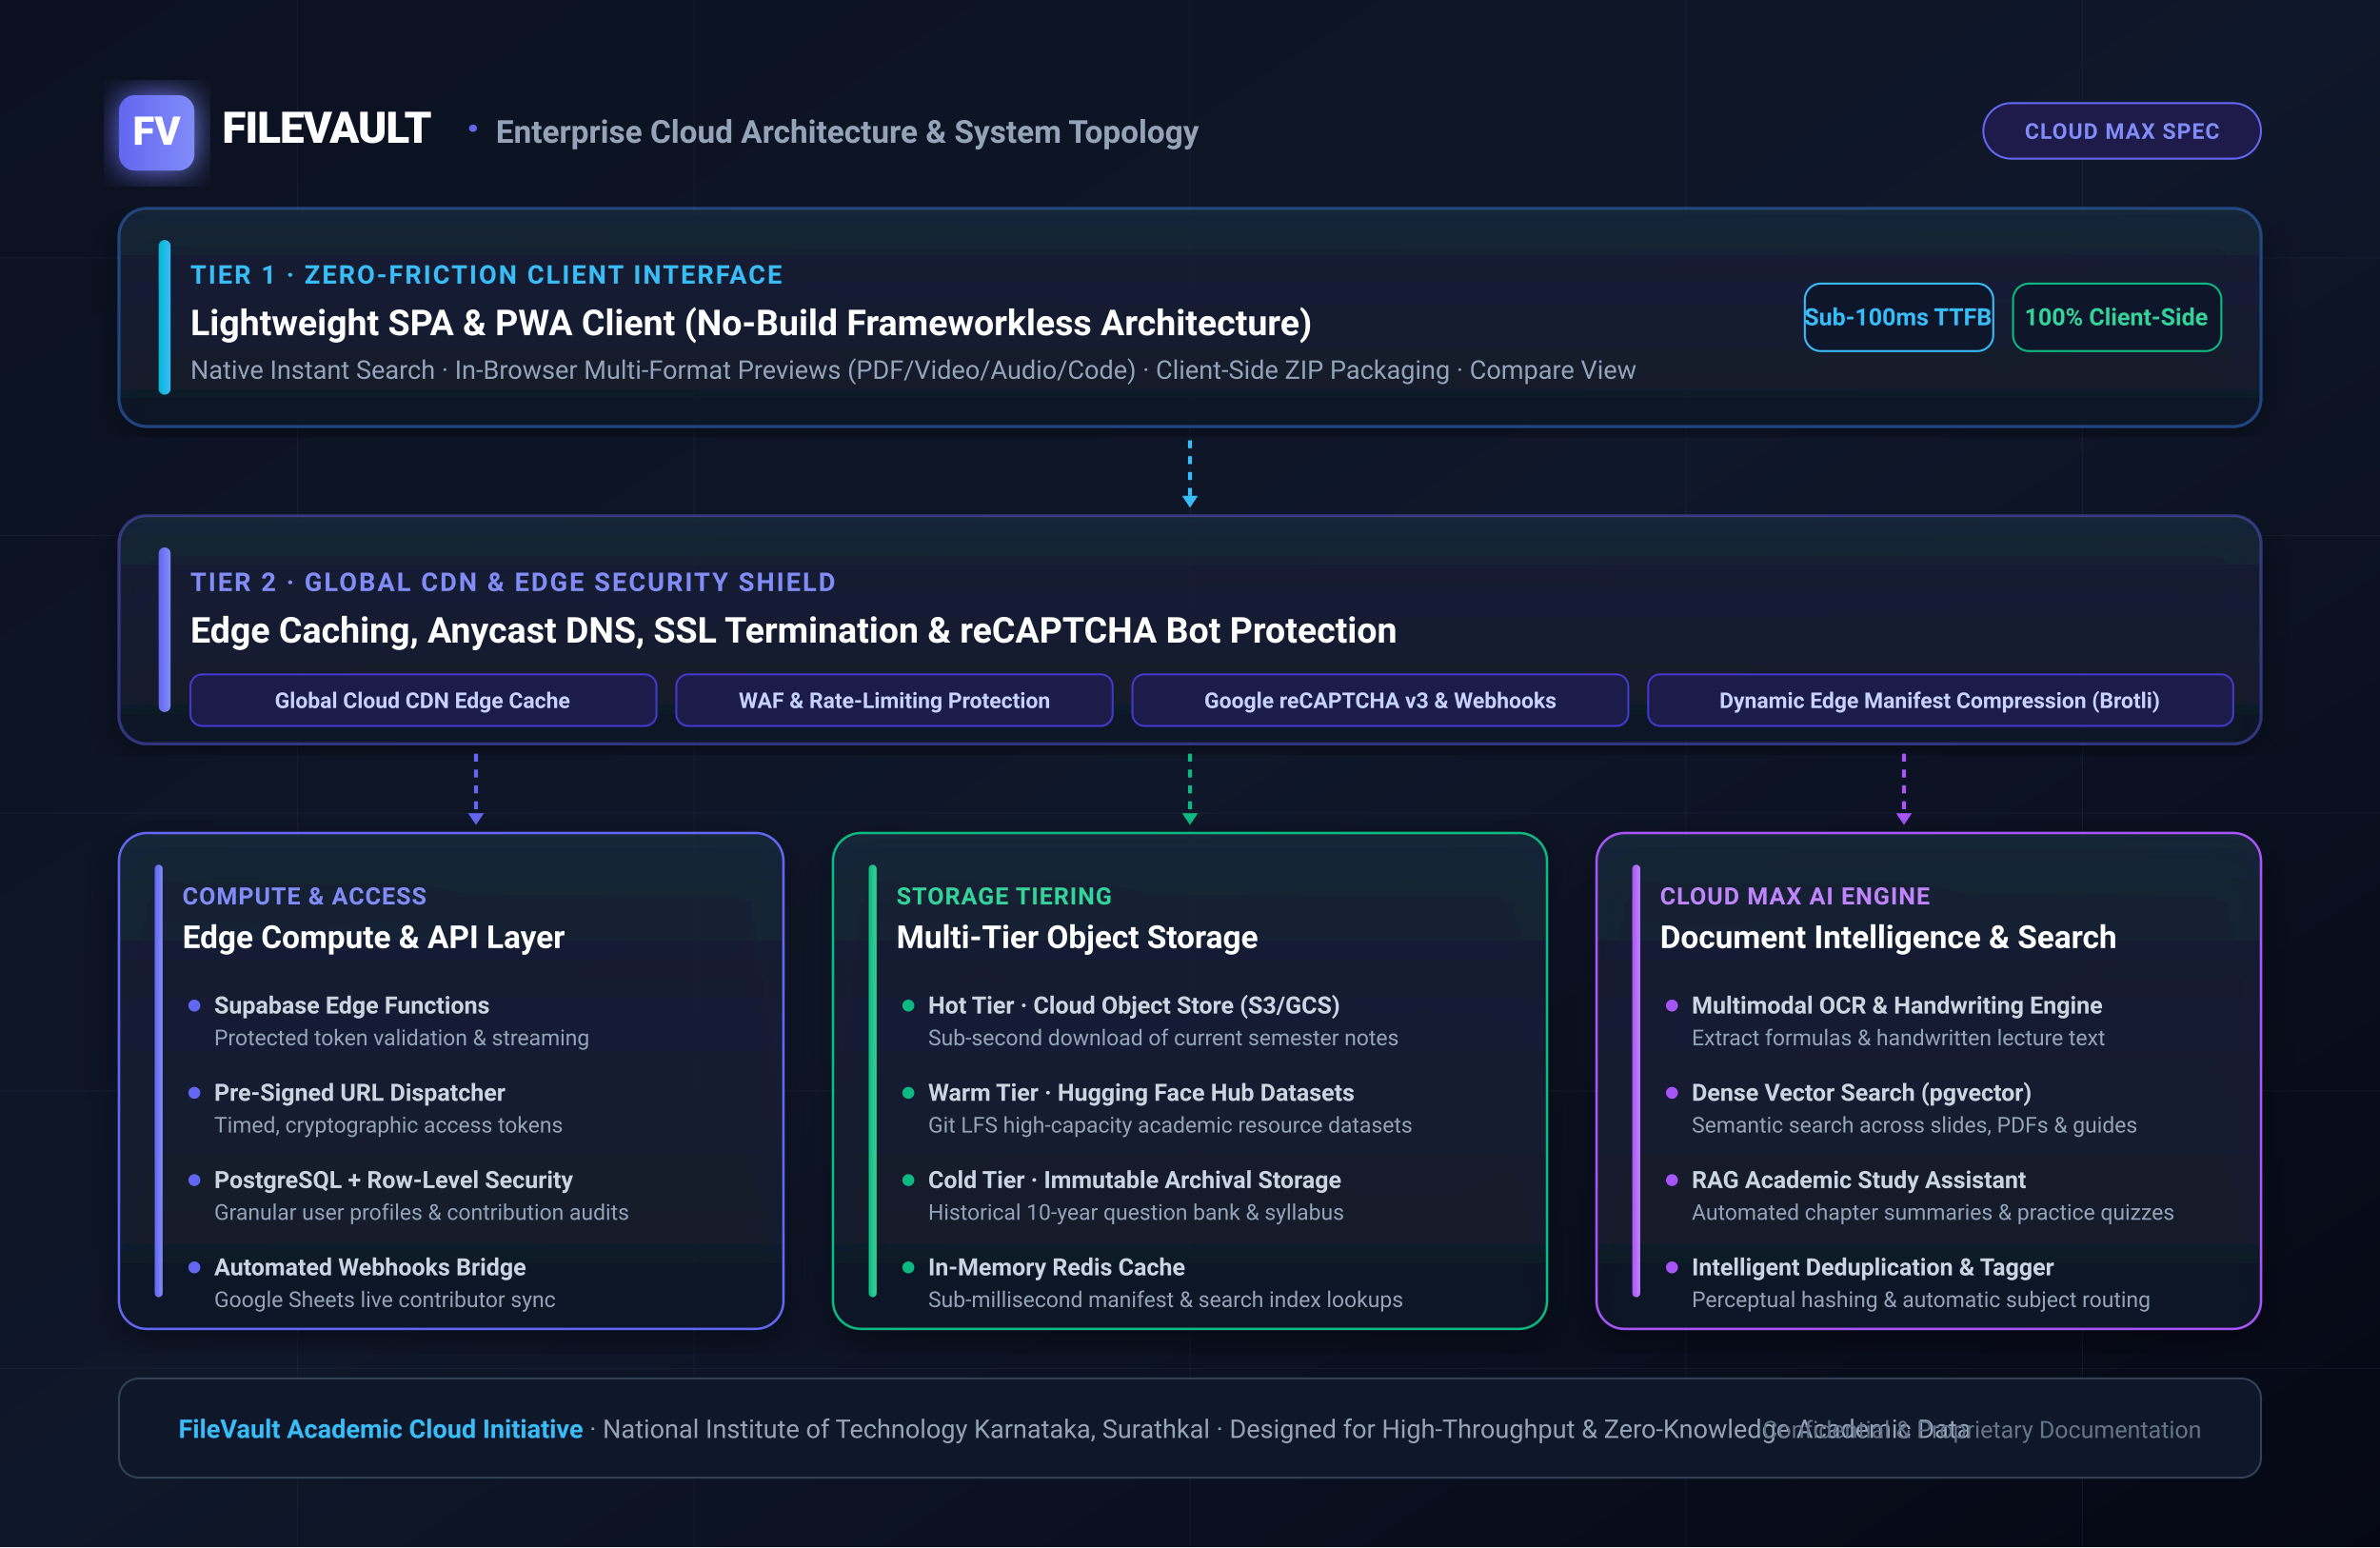
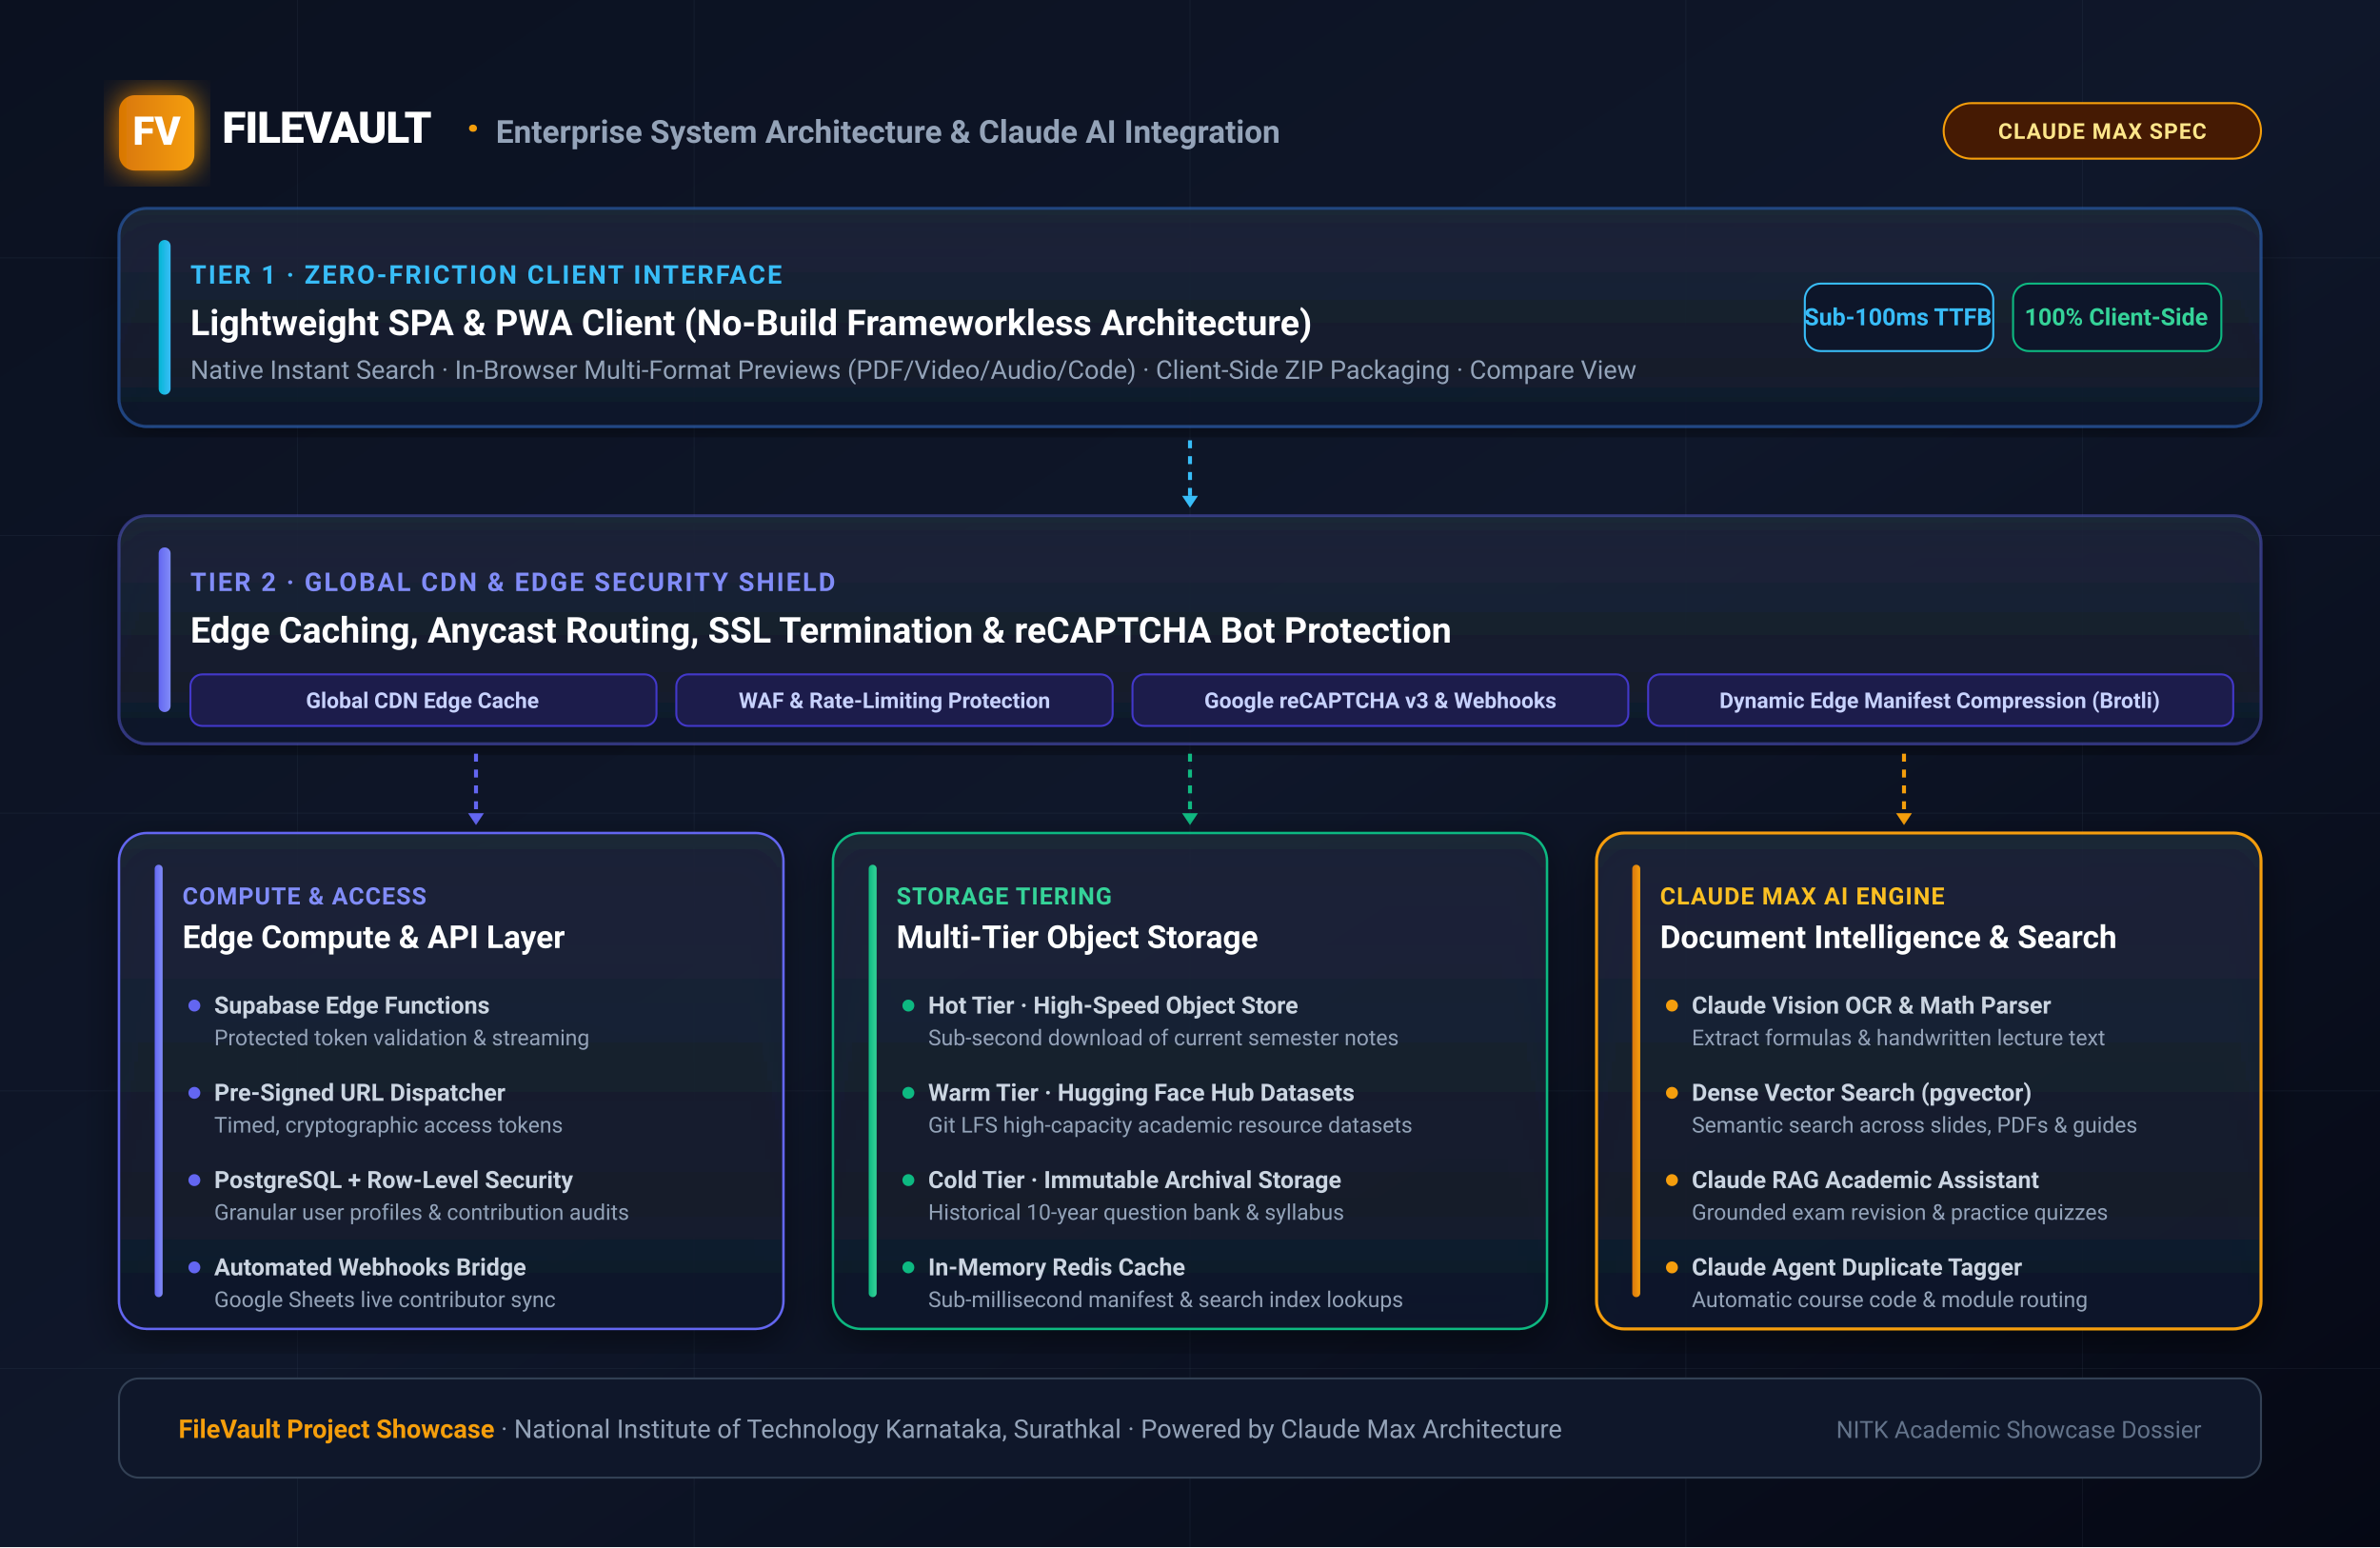
<svg xmlns="http://www.w3.org/2000/svg" viewBox="0 0 1200 780" width="100%" height="100%" style="background:#090d16; font-family:'Plus Jakarta Sans', -apple-system, BlinkMacSystemFont, 'Segoe UI', Roboto, sans-serif;">
  <defs>
    <linearGradient id="bgGrad" x1="0%" y1="0%" x2="100%" y2="100%">
      <stop offset="0%" stop-color="#0b1120" />
      <stop offset="50%" stop-color="#0f172a" />
      <stop offset="100%" stop-color="#050814" />
    </linearGradient>
    <linearGradient id="cardGrad" x1="0%" y1="0%" x2="0%" y2="100%">
-       <stop offset="0%" stop-color="#1e293b" stop-opacity="0.8" />
-       <stop offset="100%" stop-color="#0f172a" stop-opacity="0.9" />
+       <stop offset="0%" stop-color="#1e293b" stop-opacity="0.85" />
+       <stop offset="100%" stop-color="#0f172a" stop-opacity="0.95" />
+     </linearGradient>
+     <linearGradient id="accentClaude" x1="0%" y1="0%" x2="100%" y2="0%">
+       <stop offset="0%" stop-color="#d97706" />
+       <stop offset="100%" stop-color="#f59e0b" />
    </linearGradient>
    <linearGradient id="accentIndigo" x1="0%" y1="0%" x2="100%" y2="0%">
      <stop offset="0%" stop-color="#6366f1" />
      <stop offset="100%" stop-color="#818cf8" />
    </linearGradient>
    <linearGradient id="accentCyan" x1="0%" y1="0%" x2="100%" y2="0%">
      <stop offset="0%" stop-color="#06b6d4" />
      <stop offset="100%" stop-color="#38bdf8" />
    </linearGradient>
    <linearGradient id="accentEmerald" x1="0%" y1="0%" x2="100%" y2="0%">
      <stop offset="0%" stop-color="#10b981" />
      <stop offset="100%" stop-color="#34d399" />
    </linearGradient>
-     <linearGradient id="accentAmber" x1="0%" y1="0%" x2="100%" y2="0%">
-       <stop offset="0%" stop-color="#f59e0b" />
-       <stop offset="100%" stop-color="#fbbf24" />
-     </linearGradient>
    <linearGradient id="accentPurple" x1="0%" y1="0%" x2="100%" y2="0%">
      <stop offset="0%" stop-color="#a855f7" />
      <stop offset="100%" stop-color="#c084fc" />
    </linearGradient>
-     <filter id="glowIndigo" x="-20%" y="-20%" width="140%" height="140%">
+     <filter id="glowClaude" x="-20%" y="-20%" width="140%" height="140%">
      <feGaussianBlur stdDeviation="8" result="blur" />
      <feComposite in="SourceGraphic" in2="blur" operator="over" />
    </filter>
    <filter id="shadowBox" x="-5%" y="-5%" width="110%" height="110%">
      <feDropShadow dx="0" dy="6" stdDeviation="10" flood-color="#000000" flood-opacity="0.5" />
    </filter>
  </defs>
  <rect width="1200" height="780" fill="url(#bgGrad)" />
  <g stroke="#334155" stroke-width="0.5" stroke-opacity="0.2">
    <path d="M0,130 L1200,130 M0,270 L1200,270 M0,410 L1200,410 M0,550 L1200,550 M0,690 L1200,690" />
    <path d="M150,0 L150,780 M350,0 L350,780 M600,0 L600,780 M850,0 L850,780 M1050,0 L1050,780" />
  </g>
  <g transform="translate(60, 48)">
-     <rect x="0" y="0" width="38" height="38" rx="8" fill="url(#accentIndigo)" filter="url(#glowIndigo)" />
+     <rect x="0" y="0" width="38" height="38" rx="8" fill="url(#accentClaude)" filter="url(#glowClaude)" />
    <text x="19" y="25" text-anchor="middle" fill="#ffffff" font-size="20" font-weight="900">FV</text>
    <text x="52" y="24" fill="#ffffff" font-size="22" font-weight="800" letter-spacing="-0.5">FILEVAULT</text>
-     <text x="175" y="24" fill="#6366f1" font-size="22" font-weight="800">·</text>
-     <text x="190" y="24" fill="#94a3b8" font-size="16" font-weight="600">Enterprise Cloud Architecture &amp; System Topology</text>
-     <rect x="940" y="4" width="140" height="28" rx="14" fill="#1e1b4b" stroke="#6366f1" stroke-width="1" />
-     <text x="1010" y="22" text-anchor="middle" fill="#818cf8" font-size="11" font-weight="700" letter-spacing="0.5">CLOUD MAX SPEC</text>
+     <text x="175" y="24" fill="#f59e0b" font-size="22" font-weight="800">·</text>
+     <text x="190" y="24" fill="#94a3b8" font-size="16" font-weight="600">Enterprise System Architecture &amp; Claude AI Integration</text>
+     <rect x="920" y="4" width="160" height="28" rx="14" fill="#451a03" stroke="#f59e0b" stroke-width="1" />
+     <text x="1000" y="22" text-anchor="middle" fill="#fde68a" font-size="11" font-weight="700" letter-spacing="0.5">CLAUDE MAX SPEC</text>
  </g>
  <g transform="translate(60, 105)" filter="url(#shadowBox)">
    <rect width="1080" height="110" rx="14" fill="url(#cardGrad)" stroke="#3b82f6" stroke-width="1.5" stroke-opacity="0.4" />
    <rect x="20" y="16" width="6" height="78" rx="3" fill="url(#accentCyan)" />
    <text x="36" y="38" fill="#38bdf8" font-size="13" font-weight="700" letter-spacing="1">TIER 1 · ZERO-FRICTION CLIENT INTERFACE</text>
    <text x="36" y="64" fill="#ffffff" font-size="18" font-weight="700">Lightweight SPA &amp; PWA Client (No-Build Frameworkless Architecture)</text>
    <text x="36" y="86" fill="#94a3b8" font-size="13">Native Instant Search · In-Browser Multi-Format Previews (PDF/Video/Audio/Code) · Client-Side ZIP Packaging · Compare View</text>
    <rect x="850" y="38" width="95" height="34" rx="8" fill="#0f172a" stroke="#38bdf8" stroke-width="1" />
    <text x="897" y="59" text-anchor="middle" fill="#38bdf8" font-size="12" font-weight="600">Sub-100ms TTFB</text>
    <rect x="955" y="38" width="105" height="34" rx="8" fill="#0f172a" stroke="#10b981" stroke-width="1" />
    <text x="1007" y="59" text-anchor="middle" fill="#34d399" font-size="12" font-weight="600">100% Client-Side</text>
  </g>
  <g transform="translate(600, 222)">
    <line x1="0" y1="0" x2="0" y2="28" stroke="#38bdf8" stroke-width="2" stroke-dasharray="4,4" />
    <polygon points="-4,28 4,28 0,34" fill="#38bdf8" />
  </g>
  <g transform="translate(60, 260)" filter="url(#shadowBox)">
    <rect width="1080" height="115" rx="14" fill="url(#cardGrad)" stroke="#6366f1" stroke-width="1.5" stroke-opacity="0.4" />
    <rect x="20" y="16" width="6" height="83" rx="3" fill="url(#accentIndigo)" />
    <text x="36" y="38" fill="#818cf8" font-size="13" font-weight="700" letter-spacing="1">TIER 2 · GLOBAL CDN &amp; EDGE SECURITY SHIELD</text>
-     <text x="36" y="64" fill="#ffffff" font-size="18" font-weight="700">Edge Caching, Anycast DNS, SSL Termination &amp; reCAPTCHA Bot Protection</text>
+     <text x="36" y="64" fill="#ffffff" font-size="18" font-weight="700">Edge Caching, Anycast Routing, SSL Termination &amp; reCAPTCHA Bot Protection</text>
    <g transform="translate(36, 75)">
      <rect x="0" y="5" width="235" height="26" rx="6" fill="#1e1b4b" stroke="#4338ca" stroke-width="1" />
-       <text x="117" y="22" text-anchor="middle" fill="#c7d2fe" font-size="11" font-weight="600">Global Cloud CDN Edge Cache</text>
+       <text x="117" y="22" text-anchor="middle" fill="#c7d2fe" font-size="11" font-weight="600">Global CDN Edge Cache</text>
      <rect x="245" y="5" width="220" height="26" rx="6" fill="#1e1b4b" stroke="#4338ca" stroke-width="1" />
      <text x="355" y="22" text-anchor="middle" fill="#c7d2fe" font-size="11" font-weight="600">WAF &amp; Rate-Limiting Protection</text>
      <rect x="475" y="5" width="250" height="26" rx="6" fill="#1e1b4b" stroke="#4338ca" stroke-width="1" />
      <text x="600" y="22" text-anchor="middle" fill="#c7d2fe" font-size="11" font-weight="600">Google reCAPTCHA v3 &amp; Webhooks</text>
      <rect x="735" y="5" width="295" height="26" rx="6" fill="#1e1b4b" stroke="#4338ca" stroke-width="1" />
      <text x="882" y="22" text-anchor="middle" fill="#c7d2fe" font-size="11" font-weight="600">Dynamic Edge Manifest Compression (Brotli)</text>
    </g>
  </g>
  <path d="M 240,380 L 240,410" stroke="#6366f1" stroke-width="2" stroke-dasharray="4,4" />
  <polygon points="236,410 244,410 240,416" fill="#6366f1" />
  <path d="M 600,380 L 600,410" stroke="#10b981" stroke-width="2" stroke-dasharray="4,4" />
  <polygon points="596,410 604,410 600,416" fill="#10b981" />
-   <path d="M 960,380 L 960,410" stroke="#a855f7" stroke-width="2" stroke-dasharray="4,4" />
-   <polygon points="956,410 964,410 960,416" fill="#a855f7" />
+   <path d="M 960,380 L 960,410" stroke="#f59e0b" stroke-width="2" stroke-dasharray="4,4" />
+   <polygon points="956,410 964,410 960,416" fill="#f59e0b" />
  <g transform="translate(60, 420)" filter="url(#shadowBox)">
    <rect width="335" height="250" rx="14" fill="url(#cardGrad)" stroke="#6366f1" stroke-width="1.2" />
    <rect x="18" y="16" width="4" height="218" rx="2" fill="url(#accentIndigo)" />
    <text x="32" y="36" fill="#818cf8" font-size="12" font-weight="700" letter-spacing="0.5">COMPUTE &amp; ACCESS</text>
    <text x="32" y="58" fill="#ffffff" font-size="16" font-weight="700">Edge Compute &amp; API Layer</text>
    <g transform="translate(32, 75)" font-size="12" fill="#cbd5e1">
      <circle cx="6" cy="12" r="3" fill="#6366f1" />
      <text x="16" y="16" font-weight="600">Supabase Edge Functions</text>
      <text x="16" y="32" fill="#94a3b8" font-size="11">Protected token validation &amp; streaming</text>
      <circle cx="6" cy="56" r="3" fill="#6366f1" />
      <text x="16" y="60" font-weight="600">Pre-Signed URL Dispatcher</text>
      <text x="16" y="76" fill="#94a3b8" font-size="11">Timed, cryptographic access tokens</text>
      <circle cx="6" cy="100" r="3" fill="#6366f1" />
      <text x="16" y="104" font-weight="600">PostgreSQL + Row-Level Security</text>
      <text x="16" y="120" fill="#94a3b8" font-size="11">Granular user profiles &amp; contribution audits</text>
      <circle cx="6" cy="144" r="3" fill="#6366f1" />
      <text x="16" y="148" font-weight="600">Automated Webhooks Bridge</text>
      <text x="16" y="164" fill="#94a3b8" font-size="11">Google Sheets live contributor sync</text>
    </g>
  </g>
  <g transform="translate(420, 420)" filter="url(#shadowBox)">
    <rect width="360" height="250" rx="14" fill="url(#cardGrad)" stroke="#10b981" stroke-width="1.2" />
    <rect x="18" y="16" width="4" height="218" rx="2" fill="url(#accentEmerald)" />
    <text x="32" y="36" fill="#34d399" font-size="12" font-weight="700" letter-spacing="0.5">STORAGE TIERING</text>
    <text x="32" y="58" fill="#ffffff" font-size="16" font-weight="700">Multi-Tier Object Storage</text>
    <g transform="translate(32, 75)" font-size="12" fill="#cbd5e1">
      <circle cx="6" cy="12" r="3" fill="#10b981" />
-       <text x="16" y="16" font-weight="600">Hot Tier · Cloud Object Store (S3/GCS)</text>
+       <text x="16" y="16" font-weight="600">Hot Tier · High-Speed Object Store</text>
      <text x="16" y="32" fill="#94a3b8" font-size="11">Sub-second download of current semester notes</text>
      <circle cx="6" cy="56" r="3" fill="#10b981" />
      <text x="16" y="60" font-weight="600">Warm Tier · Hugging Face Hub Datasets</text>
      <text x="16" y="76" fill="#94a3b8" font-size="11">Git LFS high-capacity academic resource datasets</text>
      <circle cx="6" cy="100" r="3" fill="#10b981" />
      <text x="16" y="104" font-weight="600">Cold Tier · Immutable Archival Storage</text>
      <text x="16" y="120" fill="#94a3b8" font-size="11">Historical 10-year question bank &amp; syllabus</text>
      <circle cx="6" cy="144" r="3" fill="#10b981" />
      <text x="16" y="148" font-weight="600">In-Memory Redis Cache</text>
      <text x="16" y="164" fill="#94a3b8" font-size="11">Sub-millisecond manifest &amp; search index lookups</text>
    </g>
  </g>
  <g transform="translate(805, 420)" filter="url(#shadowBox)">
-     <rect width="335" height="250" rx="14" fill="url(#cardGrad)" stroke="#a855f7" stroke-width="1.2" />
-     <rect x="18" y="16" width="4" height="218" rx="2" fill="url(#accentPurple)" />
-     <text x="32" y="36" fill="#c084fc" font-size="12" font-weight="700" letter-spacing="0.5">CLOUD MAX AI ENGINE</text>
+     <rect width="335" height="250" rx="14" fill="url(#cardGrad)" stroke="#f59e0b" stroke-width="1.5" />
+     <rect x="18" y="16" width="4" height="218" rx="2" fill="url(#accentClaude)" />
+     <text x="32" y="36" fill="#fbbf24" font-size="12" font-weight="700" letter-spacing="0.5">CLAUDE MAX AI ENGINE</text>
    <text x="32" y="58" fill="#ffffff" font-size="16" font-weight="700">Document Intelligence &amp; Search</text>
    <g transform="translate(32, 75)" font-size="12" fill="#cbd5e1">
-       <circle cx="6" cy="12" r="3" fill="#a855f7" />
-       <text x="16" y="16" font-weight="600">Multimodal OCR &amp; Handwriting Engine</text>
+       <circle cx="6" cy="12" r="3" fill="#f59e0b" />
+       <text x="16" y="16" font-weight="600">Claude Vision OCR &amp; Math Parser</text>
      <text x="16" y="32" fill="#94a3b8" font-size="11">Extract formulas &amp; handwritten lecture text</text>
-       <circle cx="6" cy="56" r="3" fill="#a855f7" />
+       <circle cx="6" cy="56" r="3" fill="#f59e0b" />
      <text x="16" y="60" font-weight="600">Dense Vector Search (pgvector)</text>
      <text x="16" y="76" fill="#94a3b8" font-size="11">Semantic search across slides, PDFs &amp; guides</text>
-       <circle cx="6" cy="100" r="3" fill="#a855f7" />
-       <text x="16" y="104" font-weight="600">RAG Academic Study Assistant</text>
-       <text x="16" y="120" fill="#94a3b8" font-size="11">Automated chapter summaries &amp; practice quizzes</text>
-       <circle cx="6" cy="144" r="3" fill="#a855f7" />
-       <text x="16" y="148" font-weight="600">Intelligent Deduplication &amp; Tagger</text>
-       <text x="16" y="164" fill="#94a3b8" font-size="11">Perceptual hashing &amp; automatic subject routing</text>
+       <circle cx="6" cy="100" r="3" fill="#f59e0b" />
+       <text x="16" y="104" font-weight="600">Claude RAG Academic Assistant</text>
+       <text x="16" y="120" fill="#94a3b8" font-size="11">Grounded exam revision &amp; practice quizzes</text>
+       <circle cx="6" cy="144" r="3" fill="#f59e0b" />
+       <text x="16" y="148" font-weight="600">Claude Agent Duplicate Tagger</text>
+       <text x="16" y="164" fill="#94a3b8" font-size="11">Automatic course code &amp; module routing</text>
    </g>
  </g>
  <g transform="translate(60, 695)">
    <rect width="1080" height="50" rx="10" fill="#0f172a" stroke="#334155" stroke-width="1" />
    <text x="30" y="30" fill="#94a3b8" font-size="13">
-       <tspan fill="#38bdf8" font-weight="700">FileVault Academic Cloud Initiative</tspan> · National Institute of Technology Karnataka, Surathkal · Designed for High-Throughput &amp; Zero-Knowledge Academic Data
+       <tspan fill="#f59e0b" font-weight="700">FileVault Project Showcase</tspan> · National Institute of Technology Karnataka, Surathkal · Powered by Claude Max Architecture
    </text>
-     <text x="1050" y="30" text-anchor="end" fill="#64748b" font-size="12">Confidential &amp; Proprietary Documentation</text>
+     <text x="1050" y="30" text-anchor="end" fill="#64748b" font-size="12">NITK Academic Showcase Dossier</text>
  </g>
</svg>
